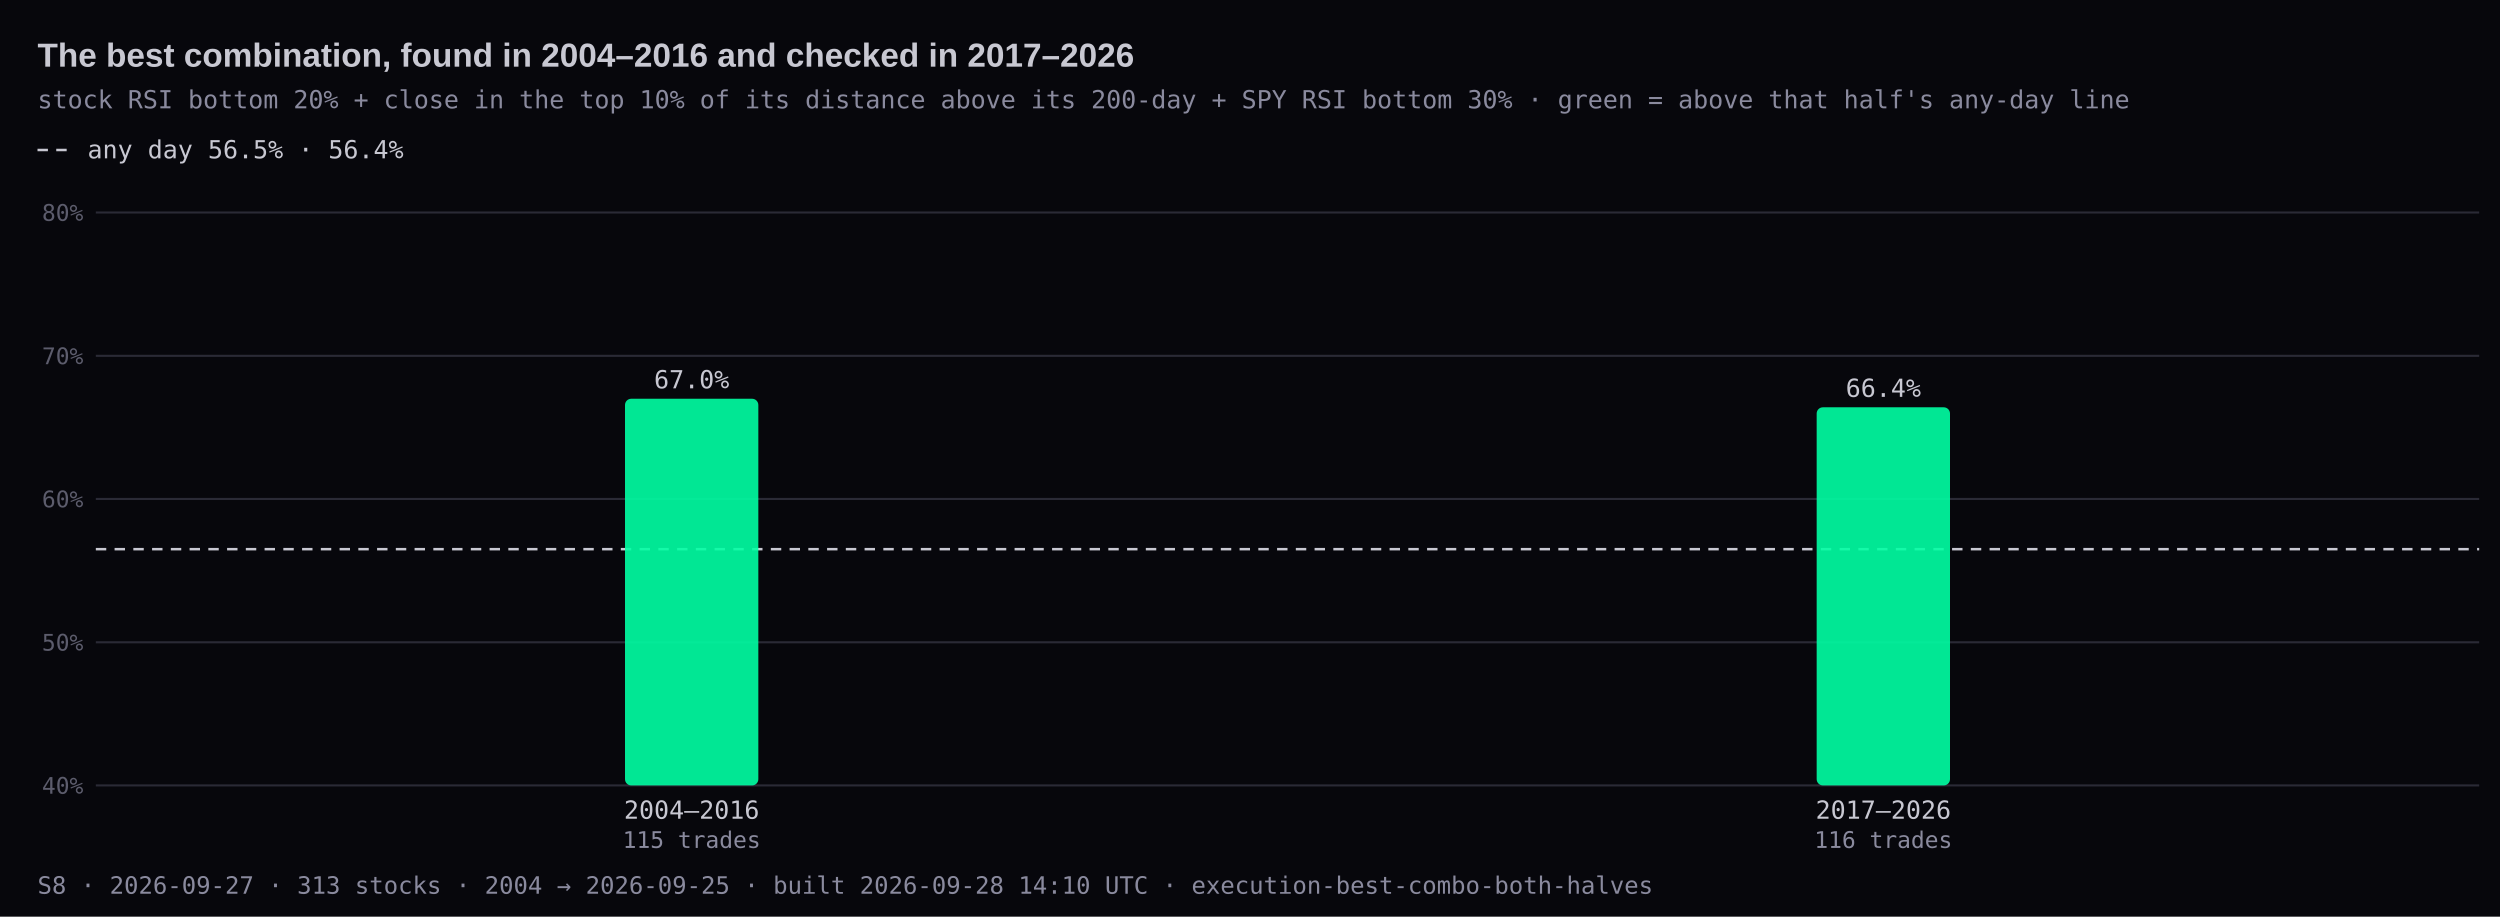
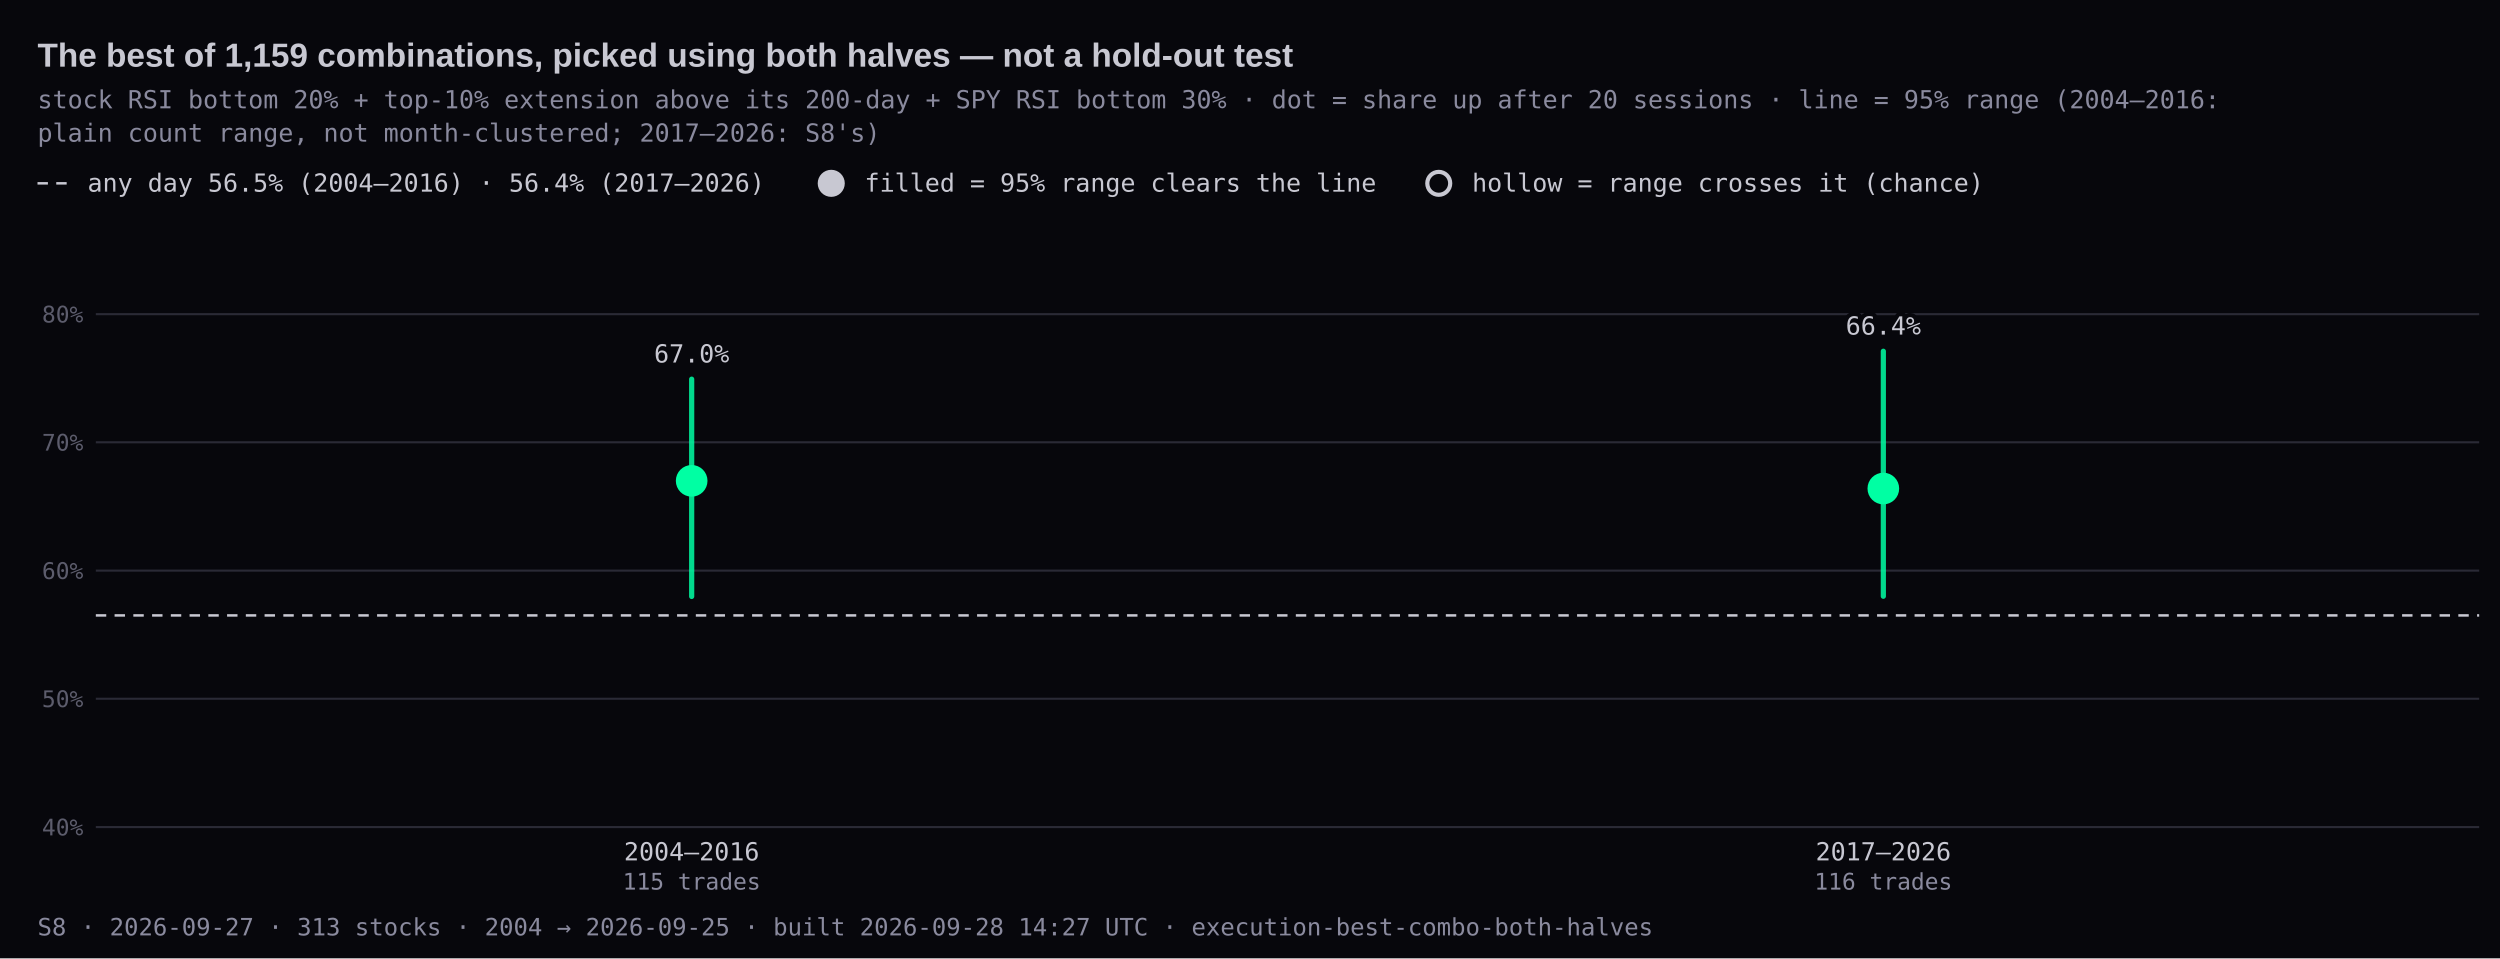
- <svg xmlns="http://www.w3.org/2000/svg" viewBox="0 0 1200 440" width="1200" height="440" role="img" aria-label="The best combination, found in 2004–2016 and checked in 2017–2026" data-chart="execution-best-combo-both-halves-1200" font-family="-apple-system,'Helvetica Neue',Arial,sans-serif">
+ <svg xmlns="http://www.w3.org/2000/svg" viewBox="0 0 1200 460" width="1200" height="460" role="img" aria-label="The best of 1,159 combinations, picked using both halves — not a hold-out test" data-chart="execution-best-combo-both-halves-1200" font-family="-apple-system,'Helvetica Neue',Arial,sans-serif">
  <defs>
    <pattern id="execution-best-combo-both-halves-1200-stripe" width="7" height="7" patternUnits="userSpaceOnUse" patternTransform="rotate(45)">
      <rect width="7" height="7" fill="rgba(7,7,12,0)" />
      <rect width="3.5" height="7" fill="rgba(7,7,12,.72)" />
    </pattern>
  </defs>
-   <rect width="1200" height="440" fill="#07070C" />
-   <text x="18" y="32" font-size="16" font-weight="700" fill="#C8C8D2">The best combination, found in 2004–2016 and checked in 2017–2026</text>
-   <text x="18" y="52" font-size="12" fill="#8A8A9E" font-family="ui-monospace,'SF Mono',Menlo,Consolas,monospace">stock RSI bottom 20% + close in the top 10% of its distance above its 200-day + SPY RSI bottom 30% · green = above that half's any-day line</text>
-   <g transform="translate(18.0,66)">
+   <rect width="1200" height="460" fill="#07070C" />
+   <text x="18" y="32" font-size="16" font-weight="700" fill="#C8C8D2">The best of 1,159 combinations, picked using both halves — not a hold-out test</text>
+   <text x="18" y="52" font-size="12" fill="#8A8A9E" font-family="ui-monospace,'SF Mono',Menlo,Consolas,monospace">stock RSI bottom 20% + top-10% extension above its 200-day + SPY RSI bottom 30% · dot = share up after 20 sessions · line = 95% range (2004–2016:</text>
+   <text x="18" y="68" font-size="12" fill="#8A8A9E" font-family="ui-monospace,'SF Mono',Menlo,Consolas,monospace">plain count range, not month-clustered; 2017–2026: S8's)</text>
+   <g transform="translate(18.0,82)">
    <line x1="0" x2="18" y1="6" y2="6" stroke="#C8C8D2" stroke-width="1.2" stroke-dasharray="5 4" />
-     <text x="24" y="10" font-size="12" fill="#C8C8D2" font-family="ui-monospace,'SF Mono',Menlo,Consolas,monospace">any day 56.5% · 56.4%</text>
+     <text x="24" y="10" font-size="12" fill="#C8C8D2" font-family="ui-monospace,'SF Mono',Menlo,Consolas,monospace">any day 56.5% (2004–2016) · 56.4% (2017–2026)</text>
  </g>
-   <g transform="translate(0,90)" font-family="ui-monospace,'SF Mono',Menlo,Consolas,monospace">
-     <line x1="46" x2="1190" y1="287.0" y2="287.0" stroke="#2A2A36" stroke-width="1" />
-     <text x="40" y="291.0" text-anchor="end" font-size="11" fill="#5C5C6C">40%</text>
-     <line x1="46" x2="1190" y1="218.3" y2="218.3" stroke="#2A2A36" stroke-width="1" />
-     <text x="40" y="222.3" text-anchor="end" font-size="11" fill="#5C5C6C">50%</text>
-     <line x1="46" x2="1190" y1="149.5" y2="149.5" stroke="#2A2A36" stroke-width="1" />
-     <text x="40" y="153.5" text-anchor="end" font-size="11" fill="#5C5C6C">60%</text>
-     <line x1="46" x2="1190" y1="80.8" y2="80.8" stroke="#2A2A36" stroke-width="1" />
-     <text x="40" y="84.8" text-anchor="end" font-size="11" fill="#5C5C6C">70%</text>
-     <line x1="46" x2="1190" y1="12.0" y2="12.0" stroke="#2A2A36" stroke-width="1" />
-     <text x="40" y="16.0" text-anchor="end" font-size="11" fill="#5C5C6C">80%</text>
-     <line x1="46" x2="1190" y1="173.6" y2="173.6" stroke="#C8C8D2" stroke-width="1.2" stroke-dasharray="5 4" />
-     <g class="mark" data-tip="2004–2016: up after 20 in 67.0% of 115 (any day 56.5%)">
-       <rect x="300.0" y="101.4" width="64.0" height="185.6" rx="3" ry="3" fill="#00FFA3" fill-opacity="0.9" />
-       <text x="332.0" y="96.4" text-anchor="middle" font-size="12" fill="#C8C8D2" paint-order="stroke" stroke="#07070C" stroke-width="4" stroke-linejoin="round">67.0%</text>
+   <g transform="translate(391.0,82)">
+     <circle cx="8.0" cy="6.0" r="5.5" fill="#C8C8D2" stroke="#C8C8D2" stroke-width="2" />
+     <text x="24" y="10" font-size="12" fill="#C8C8D2" font-family="ui-monospace,'SF Mono',Menlo,Consolas,monospace">filled = 95% range clears the line</text>
+   </g>
+   <g transform="translate(682.6,82)">
+     <circle cx="8.0" cy="6.0" r="5.5" fill="#07070C" stroke="#C8C8D2" stroke-width="2" />
+     <text x="24" y="10" font-size="12" fill="#C8C8D2" font-family="ui-monospace,'SF Mono',Menlo,Consolas,monospace">hollow = range crosses it (chance)</text>
+   </g>
+   <g transform="translate(0,106)" font-family="ui-monospace,'SF Mono',Menlo,Consolas,monospace">
+     <line x1="46" x2="1190" y1="291.0" y2="291.0" stroke="#2A2A36" stroke-width="1" />
+     <text x="40" y="295.0" text-anchor="end" font-size="11" fill="#5C5C6C">40%</text>
+     <line x1="46" x2="1190" y1="229.4" y2="229.4" stroke="#2A2A36" stroke-width="1" />
+     <text x="40" y="233.4" text-anchor="end" font-size="11" fill="#5C5C6C">50%</text>
+     <line x1="46" x2="1190" y1="167.9" y2="167.9" stroke="#2A2A36" stroke-width="1" />
+     <text x="40" y="171.9" text-anchor="end" font-size="11" fill="#5C5C6C">60%</text>
+     <line x1="46" x2="1190" y1="106.3" y2="106.3" stroke="#2A2A36" stroke-width="1" />
+     <text x="40" y="110.3" text-anchor="end" font-size="11" fill="#5C5C6C">70%</text>
+     <line x1="46" x2="1190" y1="44.8" y2="44.8" stroke="#2A2A36" stroke-width="1" />
+     <text x="40" y="48.8" text-anchor="end" font-size="11" fill="#5C5C6C">80%</text>
+     <line x1="46" x2="1190" y1="189.4" y2="189.4" stroke="#C8C8D2" stroke-width="1.2" stroke-dasharray="5 4" />
+     <g class="mark" data-col="#00FFA3" data-verdict="above" data-tip="2004–2016: up after 20 in 67.0% of 115 · plain 95% range 58.0–74.9% · any day 56.5% · used to pick it">
+       <line x1="332.0" x2="332.0" y1="180.3" y2="76.0" stroke="#00FFA3" stroke-width="2.5" stroke-linecap="round" stroke-opacity=".85" />
+       <circle cx="332.0" cy="124.8" r="6.5" fill="#00FFA3" stroke="#00FFA3" stroke-width="2.2" />
+       <text x="332.0" y="68.0" text-anchor="middle" font-size="12" fill="#C8C8D2" paint-order="stroke" stroke="#07070C" stroke-width="4" stroke-linejoin="round">67.0%</text>
    </g>
-     <text x="332.0" y="303" text-anchor="middle" font-size="12" fill="#C8C8D2">2004–2016</text>
-     <text x="332.0" y="317" text-anchor="middle" font-size="11" fill="#8A8A9E">115 trades</text>
-     <g class="mark" data-tip="2017–2026: up after 20 in 66.4% of 116 (any day 56.4%)">
-       <rect x="872.0" y="105.5" width="64.0" height="181.5" rx="3" ry="3" fill="#00FFA3" fill-opacity="0.9" />
-       <text x="904.0" y="100.5" text-anchor="middle" font-size="12" fill="#C8C8D2" paint-order="stroke" stroke="#07070C" stroke-width="4" stroke-linejoin="round">66.4%</text>
+     <text x="332.0" y="307" text-anchor="middle" font-size="12" fill="#C8C8D2">2004–2016</text>
+     <text x="332.0" y="321" text-anchor="middle" font-size="11" fill="#8A8A9E">115 trades</text>
+     <g class="mark" data-col="#00FFA3" data-verdict="above" data-tip="2017–2026: up after 20 in 66.4% of 116 · 95% range 58.0–77.1% · any day 56.4% · also used to pick it">
+       <line x1="904.0" x2="904.0" y1="180.2" y2="62.6" stroke="#00FFA3" stroke-width="2.5" stroke-linecap="round" stroke-opacity=".85" />
+       <circle cx="904.0" cy="128.5" r="6.5" fill="#00FFA3" stroke="#00FFA3" stroke-width="2.2" />
+       <text x="904.0" y="54.6" text-anchor="middle" font-size="12" fill="#C8C8D2" paint-order="stroke" stroke="#07070C" stroke-width="4" stroke-linejoin="round">66.4%</text>
    </g>
-     <text x="904.0" y="303" text-anchor="middle" font-size="12" fill="#C8C8D2">2017–2026</text>
-     <text x="904.0" y="317" text-anchor="middle" font-size="11" fill="#8A8A9E">116 trades</text>
+     <text x="904.0" y="307" text-anchor="middle" font-size="12" fill="#C8C8D2">2017–2026</text>
+     <text x="904.0" y="321" text-anchor="middle" font-size="11" fill="#8A8A9E">116 trades</text>
  </g>
-   <text x="18" y="429" font-size="11.5" fill="#8A8A9E" font-family="ui-monospace,'SF Mono',Menlo,Consolas,monospace">S8 · 2026-09-27 · 313 stocks · 2004 → 2026-09-25 · built 2026-09-28 14:10 UTC · execution-best-combo-both-halves</text>
+   <text x="18" y="449" font-size="11.5" fill="#8A8A9E" font-family="ui-monospace,'SF Mono',Menlo,Consolas,monospace">S8 · 2026-09-27 · 313 stocks · 2004 → 2026-09-25 · built 2026-09-28 14:27 UTC · execution-best-combo-both-halves</text>
</svg>
